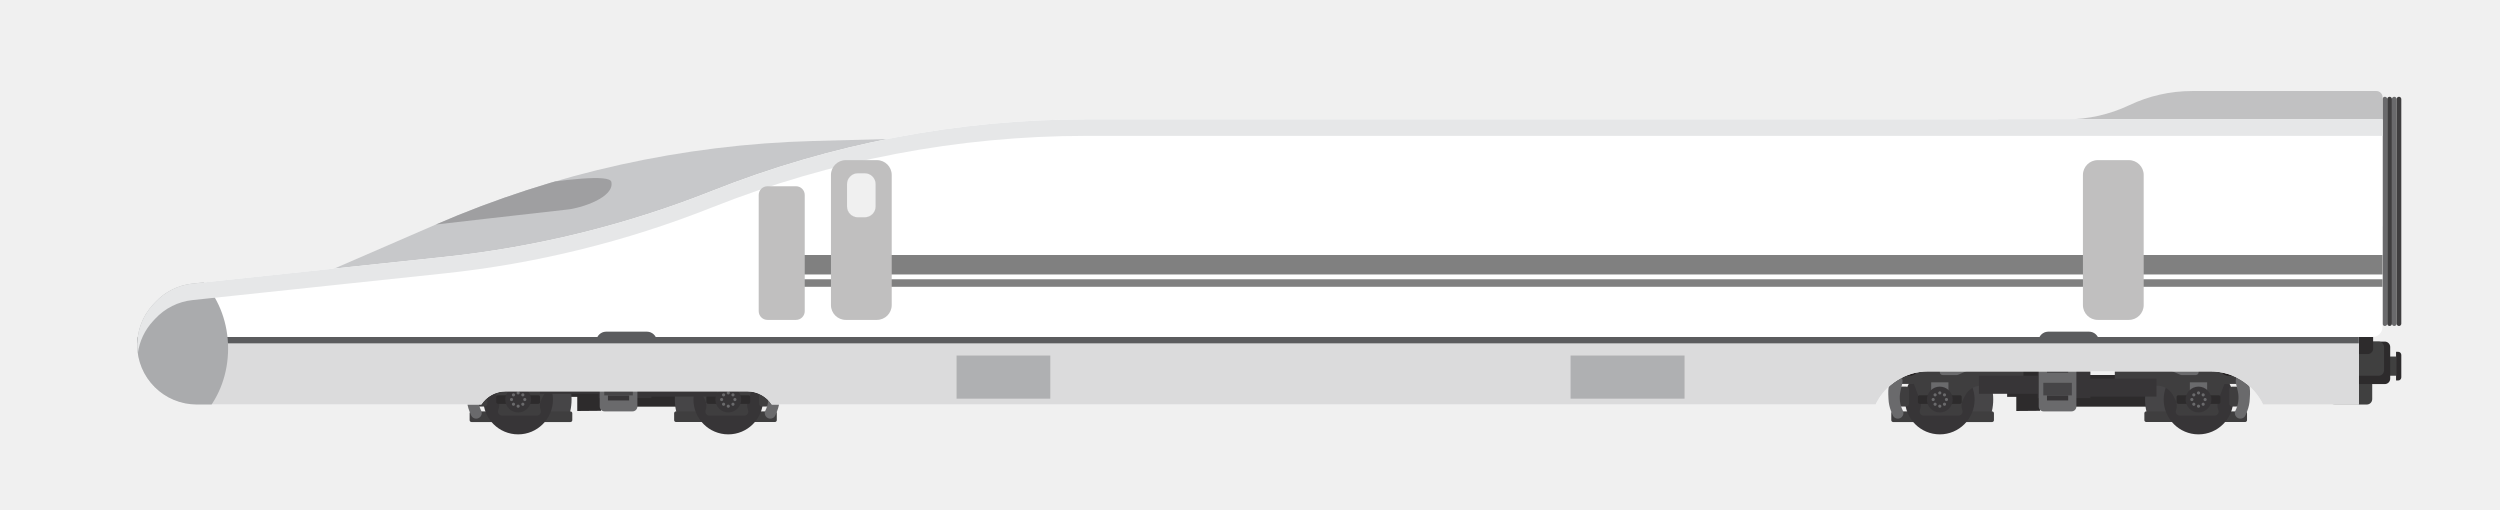
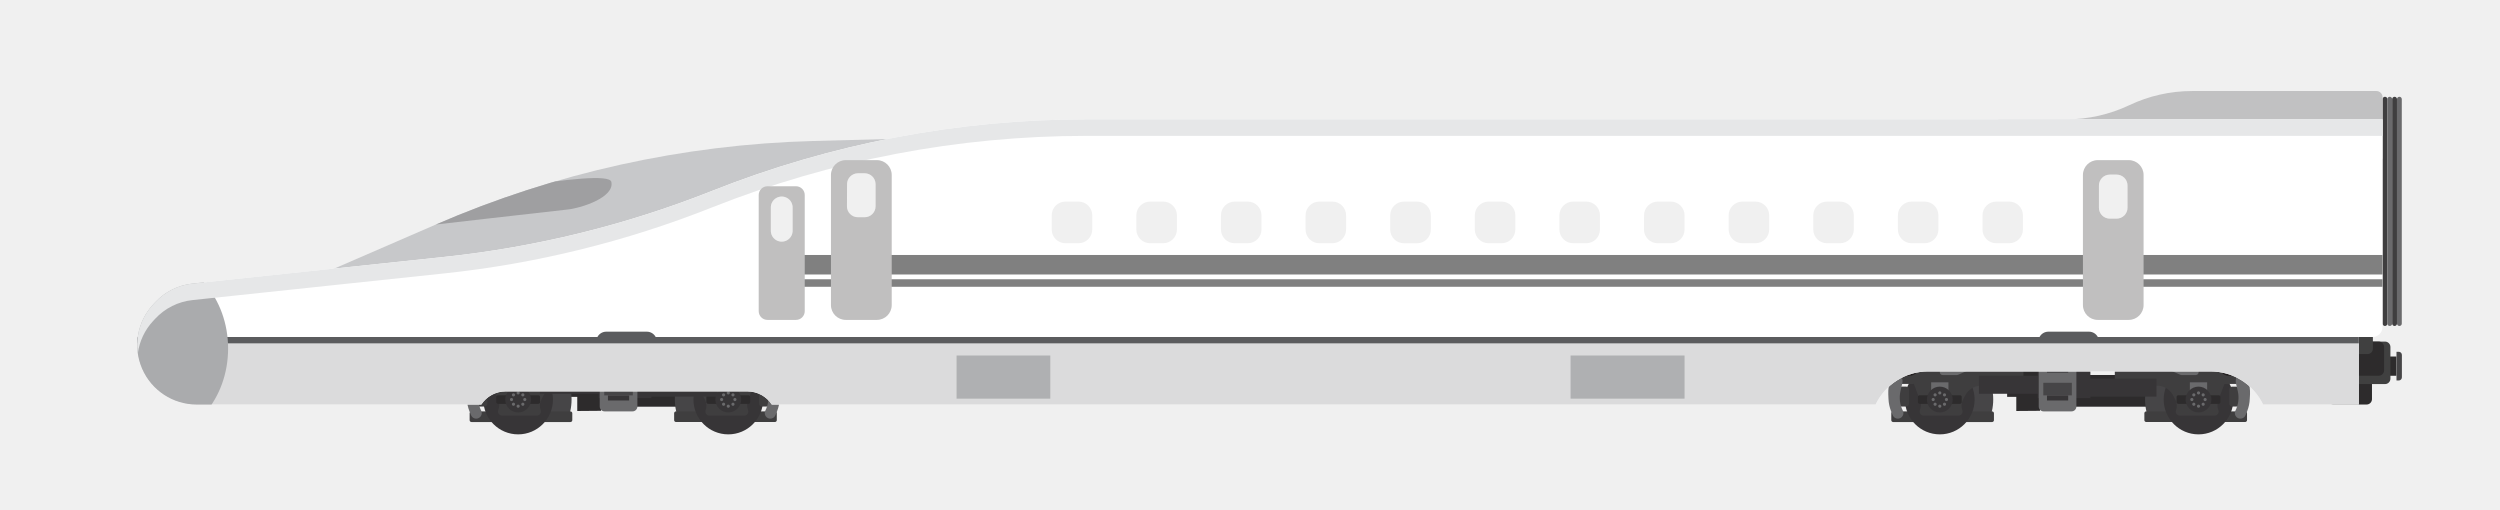
<svg xmlns="http://www.w3.org/2000/svg" viewBox="0 0 936.76 190.99">
  <defs>
-     <style>.cls-1{fill:none;}.cls-2{fill:#c7c8ca;}.cls-3{fill:#fff;}.cls-4{clip-path:url(#clip-path);}.cls-5{fill:#404040;}.cls-6{fill:#6a6a6c;}.cls-7{fill:#3f3e3f;}.cls-8{fill:#2d2b2c;}.cls-9{fill:#373537;}.cls-10{fill:#464547;}.cls-11{fill:#231f20;}.cls-12{fill:#c1c1c2;}.cls-13{clip-path:url(#clip-path-2);}.cls-14{fill:#9f9fa1;}.cls-15{clip-path:url(#clip-path-3);}.cls-16{fill:#dbdbdc;}.cls-17{fill:#5b5c5e;}.cls-18{fill:#aaabad;}.cls-19{fill:#afb0b2;}.cls-20{fill:gray;}.cls-21{fill:#c0bfbf;}.cls-22{fill:#e6e7e8;}.cls-23{opacity:0.36;}</style>
+     <style>.cls-1{fill:#c7c8ca;}.cls-2{fill:#fff;}.cls-3{fill:#2d2b2c;}.cls-4{fill:#3f3e3f;}.cls-5{fill:#6a6a6c;}.cls-6{fill:#404040;}.cls-7{fill:#464547;}.cls-8{fill:#373537;}.cls-9{fill:#231f20;}.cls-10{fill:#c1c1c2;}.cls-11{clip-path:url(#clip-path);}.cls-12{fill:#9f9fa1;}.cls-13{fill:#dbdbdc;}.cls-14{clip-path:url(#clip-path-2);}.cls-15{fill:#5b5c5e;}.cls-16{fill:#aaabad;}.cls-17{fill:#afb0b2;}.cls-18{fill:gray;}.cls-19{fill:#c0bfbf;}.cls-20{fill:#e6e7e8;}</style>
    <clipPath id="clip-path">
-       <path class="cls-1" d="M324,81.42h-2.55a4.08,4.08,0,0,1-4.07-4.08V69a4.08,4.08,0,0,1,4.07-4.08H324A4.08,4.08,0,0,1,328.1,69v8.33A4.08,4.08,0,0,1,324,81.42Zm473.2-3.58V69.51a4.08,4.08,0,0,0-4.08-4.08h-2.55a4.08,4.08,0,0,0-4.08,4.08v8.33a4.08,4.08,0,0,0,4.08,4.08h2.55A4.08,4.08,0,0,0,797.22,77.84ZM297,86.26V77.93a4.08,4.08,0,0,0-4.07-4.08h0a4.08,4.08,0,0,0-4.08,4.08v8.33a4.07,4.07,0,0,0,4.08,4.08h0A4.07,4.07,0,0,0,297,86.26ZM409.27,86V80.68a5.14,5.14,0,0,0-5.14-5.14h-4.91a5.14,5.14,0,0,0-5.14,5.14V86a5.14,5.14,0,0,0,5.14,5.14h4.91A5.14,5.14,0,0,0,409.27,86ZM441,86V80.68a5.15,5.15,0,0,0-5.15-5.14h-4.9a5.14,5.14,0,0,0-5.14,5.14V86a5.14,5.14,0,0,0,5.14,5.14h4.9A5.15,5.15,0,0,0,441,86Zm31.7,0V80.68a5.14,5.14,0,0,0-5.14-5.14h-4.9a5.14,5.14,0,0,0-5.14,5.14V86a5.14,5.14,0,0,0,5.14,5.14h4.9A5.14,5.14,0,0,0,472.68,86Zm31.71,0V80.68a5.14,5.14,0,0,0-5.14-5.14h-4.91a5.14,5.14,0,0,0-5.14,5.14V86a5.14,5.14,0,0,0,5.14,5.14h4.91A5.14,5.14,0,0,0,504.39,86Zm31.7,0V80.68A5.14,5.14,0,0,0,531,75.54h-4.9a5.14,5.14,0,0,0-5.14,5.14V86a5.14,5.14,0,0,0,5.14,5.14H531A5.14,5.14,0,0,0,536.09,86Zm31.71,0V80.68a5.14,5.14,0,0,0-5.14-5.14h-4.9a5.15,5.15,0,0,0-5.15,5.14V86a5.15,5.15,0,0,0,5.15,5.14h4.9A5.14,5.14,0,0,0,567.8,86Zm31.71,0V80.68a5.15,5.15,0,0,0-5.15-5.14h-4.9a5.14,5.14,0,0,0-5.14,5.14V86a5.14,5.14,0,0,0,5.14,5.14h4.9A5.15,5.15,0,0,0,599.51,86Zm31.7,0V80.68a5.14,5.14,0,0,0-5.14-5.14h-4.9A5.14,5.14,0,0,0,616,80.68V86a5.14,5.14,0,0,0,5.14,5.14h4.9A5.14,5.14,0,0,0,631.21,86Zm31.71,0V80.68a5.14,5.14,0,0,0-5.14-5.14h-4.9a5.15,5.15,0,0,0-5.15,5.14V86a5.15,5.15,0,0,0,5.15,5.14h4.9A5.14,5.14,0,0,0,662.92,86Zm31.71,0V80.68a5.15,5.15,0,0,0-5.15-5.14h-4.9a5.14,5.14,0,0,0-5.14,5.14V86a5.14,5.14,0,0,0,5.14,5.14h4.9A5.15,5.15,0,0,0,694.63,86Zm31.7,0V80.68a5.14,5.14,0,0,0-5.14-5.14h-4.9a5.14,5.14,0,0,0-5.14,5.14V86a5.14,5.14,0,0,0,5.14,5.14h4.9A5.14,5.14,0,0,0,726.33,86ZM758,86V80.68a5.14,5.14,0,0,0-5.14-5.14H748a5.15,5.15,0,0,0-5.15,5.14V86A5.15,5.15,0,0,0,748,91.15h4.9A5.14,5.14,0,0,0,758,86ZM921.6,9.85H15.92V184.17H921.6Z" />
+       <path class="cls-1" d="M97.25,112.78l66.06-28.65a381,381,0,0,1,141.4-31.3l94.79-2.52L317.4,61.63,199,101.66Z" />
    </clipPath>
    <clipPath id="clip-path-2">
-       <path id="SVGID" class="cls-2" d="M97.25,112.78l66.06-28.65a381,381,0,0,1,141.4-31.3l94.79-2.52-124,63.57Z" />
-     </clipPath>
-     <clipPath id="clip-path-3">
-       <path id="SVGID-2" data-name="SVGID" class="cls-3" d="M407,44.72A379.8,379.8,0,0,0,266.77,71.55h0A380.07,380.07,0,0,1,166.56,96.26l-94.41,10a22.29,22.29,0,0,0-14,7l-.79.85a22.29,22.29,0,0,0,.59,30.92h0a22.29,22.29,0,0,0,15.76,6.53H180.34a10.86,10.86,0,0,1,9.1-4.92h90.65a10.9,10.9,0,0,1,9.11,4.92H702.79a21.77,21.77,0,0,1,19.65-12.4H828.37A21.77,21.77,0,0,1,848,151.58h35.86v-25.3H889a3.71,3.71,0,0,0,3.72-3.72V44.72Z" />
+       <path class="cls-2" d="M57.35,114.13A22.3,22.3,0,0,0,73.7,151.58H180.34a10.86,10.86,0,0,1,9.1-4.92h90.65a10.9,10.9,0,0,1,9.11,4.92H702.79a21.77,21.77,0,0,1,19.65-12.4H828.37A21.77,21.77,0,0,1,848,151.58h35.86v-25.3H889a3.72,3.72,0,0,0,3.72-3.72V44.72H407A379.8,379.8,0,0,0,266.77,71.55h0A380.07,380.07,0,0,1,166.56,96.26l-94.41,10a22.29,22.29,0,0,0-14,7ZM786.51,69.51a4.08,4.08,0,0,1,4.08-4.08h2.55a4.08,4.08,0,0,1,4.08,4.08v8.33a4.08,4.08,0,0,1-4.08,4.08h-2.55a4.08,4.08,0,0,1-4.08-4.08ZM742.85,80.68A5.15,5.15,0,0,1,748,75.54h4.9A5.14,5.14,0,0,1,758,80.68V86a5.14,5.14,0,0,1-5.14,5.14H748A5.15,5.15,0,0,1,742.85,86Zm-31.7,0a5.14,5.14,0,0,1,5.14-5.14h4.9a5.14,5.14,0,0,1,5.14,5.14V86a5.14,5.14,0,0,1-5.14,5.14h-4.9A5.14,5.14,0,0,1,711.15,86Zm-31.71,0a5.14,5.14,0,0,1,5.14-5.14h4.9a5.15,5.15,0,0,1,5.15,5.14V86a5.15,5.15,0,0,1-5.15,5.14h-4.9A5.14,5.14,0,0,1,679.44,86Zm-31.71,0a5.15,5.15,0,0,1,5.15-5.14h4.9a5.14,5.14,0,0,1,5.14,5.14V86a5.14,5.14,0,0,1-5.14,5.14h-4.9A5.15,5.15,0,0,1,647.73,86Zm-31.7,0a5.14,5.14,0,0,1,5.14-5.14h4.9a5.14,5.14,0,0,1,5.14,5.14V86a5.14,5.14,0,0,1-5.14,5.14h-4.9A5.14,5.14,0,0,1,616,86Zm-31.71,0a5.14,5.14,0,0,1,5.14-5.14h4.9a5.14,5.14,0,0,1,5.15,5.14V86a5.14,5.14,0,0,1-5.15,5.14h-4.9A5.14,5.14,0,0,1,584.32,86Zm-31.71,0a5.15,5.15,0,0,1,5.15-5.14h4.9a5.14,5.14,0,0,1,5.14,5.14V86a5.14,5.14,0,0,1-5.14,5.14h-4.9A5.15,5.15,0,0,1,552.61,86Zm-31.7,0a5.14,5.14,0,0,1,5.14-5.14H531a5.14,5.14,0,0,1,5.14,5.14V86A5.14,5.14,0,0,1,531,91.15h-4.9A5.14,5.14,0,0,1,520.91,86Zm-31.71,0a5.14,5.14,0,0,1,5.14-5.14h4.91a5.14,5.14,0,0,1,5.14,5.14V86a5.14,5.14,0,0,1-5.14,5.14h-4.91A5.14,5.14,0,0,1,489.2,86Zm-31.7,0a5.14,5.14,0,0,1,5.14-5.14h4.9a5.14,5.14,0,0,1,5.14,5.14V86a5.14,5.14,0,0,1-5.14,5.14h-4.9A5.14,5.14,0,0,1,457.5,86Zm-31.71,0a5.14,5.14,0,0,1,5.14-5.14h4.9A5.15,5.15,0,0,1,441,80.68V86a5.15,5.15,0,0,1-5.15,5.14h-4.9A5.14,5.14,0,0,1,425.79,86Zm-31.71,0a5.14,5.14,0,0,1,5.14-5.14h4.91a5.14,5.14,0,0,1,5.14,5.14V86a5.14,5.14,0,0,1-5.14,5.14h-4.91A5.14,5.14,0,0,1,394.08,86ZM317.4,69a4.08,4.08,0,0,1,4.07-4.08H324A4.08,4.08,0,0,1,328.1,69v8.33A4.08,4.08,0,0,1,324,81.42h-2.55a4.08,4.08,0,0,1-4.07-4.08Zm-28.56,8.92a4.08,4.08,0,1,1,8.15,0v8.33a4.08,4.08,0,1,1-8.15,0Z" />
    </clipPath>
  </defs>
  <g id="Layer_4" data-name="Layer 4">
-     <g class="cls-4">
-       <rect class="cls-5" x="872.85" y="135.65" width="16.03" height="15.93" rx="2.03" />
-       <rect class="cls-6" x="892.75" y="36.26" width="1.76" height="85.89" rx="0.88" transform="translate(1787.26 158.41) rotate(180)" />
-       <rect class="cls-7" x="894.51" y="36.26" width="1.76" height="85.89" rx="0.88" transform="translate(1790.78 158.41) rotate(180)" />
-       <rect class="cls-6" x="896.27" y="36.26" width="1.76" height="85.89" rx="0.88" transform="translate(1794.29 158.41) rotate(-180)" />
-       <rect class="cls-7" x="898.02" y="36.26" width="1.76" height="85.89" rx="0.88" transform="translate(1797.8 158.41) rotate(180)" />
-       <rect class="cls-5" x="892.75" y="133.59" width="5.06" height="7.21" />
-       <rect class="cls-8" x="879.59" y="127.99" width="16.03" height="15.93" rx="2.03" />
-       <path class="cls-8" d="M897.81,131.82h.79a1.18,1.18,0,0,1,1.18,1.18v8.39a1.18,1.18,0,0,1-1.18,1.18h-.79a0,0,0,0,1,0,0V131.82A0,0,0,0,1,897.81,131.82Z" />
-       <rect class="cls-5" x="877.28" y="127.99" width="16.03" height="12.8" rx="2.03" />
-       <rect class="cls-8" x="873.19" y="116.75" width="16.03" height="15.93" rx="2.03" />
-       <rect class="cls-8" x="772.49" y="140.52" width="32.7" height="11.88" transform="translate(1577.69 292.91) rotate(180)" />
-       <path class="cls-8" d="M755.51,154V148.7h-3.43v-2.24h-17.4a2.86,2.86,0,0,1-3-2.69v-4.84h32.72v15Z" />
-       <rect class="cls-9" x="777.67" y="134.21" width="5.6" height="14.97" transform="translate(1560.95 283.39) rotate(180)" />
-       <rect class="cls-9" x="763.57" y="134.21" width="5.6" height="14.97" transform="translate(1532.73 283.39) rotate(180)" />
-       <path class="cls-10" d="M823.79,149.71,806.26,140a20.07,20.07,0,0,0-1,17.29Z" />
-       <rect class="cls-7" x="803.5" y="154.16" width="38.47" height="3.98" rx="0.7" transform="translate(1645.47 312.29) rotate(-180)" />
-       <path class="cls-11" d="M823.79,149.71,839.36,141a17.85,17.85,0,0,0-30.23-1.46Z" />
-       <circle class="cls-9" cx="823.79" cy="149.71" r="13.05" />
-       <path class="cls-7" d="M838.71,143.87h-5.22l-2.32,6.2a4.81,4.81,0,0,0,.05,3.5l0,.06a1.53,1.53,0,0,1-1.42,2.11h-13a1.53,1.53,0,0,1-1.44-2.06h0a4.83,4.83,0,0,0-.23-3.87l-.82-1.58a6.79,6.79,0,0,0-6.06-3.71H792.43v-8.1h8.51a11.23,11.23,0,0,1,4.8,1.09h0a4.08,4.08,0,0,0,2,.4l17.88-.89a9.11,9.11,0,0,1,6.31,2.12l1.08.92a3.16,3.16,0,0,0,2,.74h3.69Z" />
-       <rect class="cls-8" x="815.57" y="148.11" width="16.43" height="3.21" rx="0.64" transform="translate(1647.57 299.43) rotate(-180)" />
-       <rect class="cls-6" x="820.55" y="143.26" width="6.47" height="5.25" transform="translate(1647.57 291.77) rotate(-180)" />
-       <path class="cls-6" d="M814,136.56l2.91-2.14a1.14,1.14,0,0,1,.64-.21h5.21a1.07,1.07,0,0,1,1.08,1.07v4.18a1.07,1.07,0,0,1-1.08,1.07h-5.34a1.07,1.07,0,0,1-.43-.09L813.72,139a1.12,1.12,0,0,0-.44-.09h-1a1.07,1.07,0,0,1-1.07-1.07v0a1.07,1.07,0,0,1,1.07-1.07h1A1,1,0,0,0,814,136.56Z" />
-       <rect class="cls-7" x="835.31" y="144.87" width="4.25" height="7.45" rx="1.06" transform="translate(1674.88 297.2) rotate(-180)" />
-       <path class="cls-6" d="M839.87,138.15h0a14.06,14.06,0,0,1,3.22,9.57L843,149.4a14,14,0,0,1-1,4.74l-.59,1.44a2.08,2.08,0,0,1-3.19.86h0a2.07,2.07,0,0,1-.59-2.58h0a10.9,10.9,0,0,0,.9-7.19l-.26-1.17-.45-1.89a3.38,3.38,0,0,1,.35-2.45Z" />
-       <circle class="cls-9" cx="823.79" cy="149.71" r="4.84" />
-       <circle class="cls-6" cx="823.79" cy="147.23" r="0.59" />
-       <circle class="cls-6" cx="823.79" cy="152.2" r="0.59" />
-       <circle class="cls-6" cx="825.54" cy="147.96" r="0.59" />
-       <circle class="cls-6" cx="822.03" cy="151.47" r="0.59" />
-       <circle class="cls-6" cx="826.27" cy="149.71" r="0.59" />
-       <circle class="cls-6" cx="821.3" cy="149.71" r="0.59" />
-       <circle class="cls-6" cx="825.54" cy="151.47" r="0.59" />
-       <circle class="cls-6" cx="822.03" cy="147.96" r="0.59" />
-       <path class="cls-10" d="M726.85,149.71l17.52-9.7a20,20,0,0,1,1,17.29Z" />
-       <rect class="cls-7" x="708.67" y="154.16" width="38.47" height="3.98" rx="0.7" />
-       <path class="cls-11" d="M726.85,149.71,711.28,141a17.85,17.85,0,0,1,30.23-1.46Z" />
-       <circle class="cls-9" cx="726.85" cy="149.71" r="13.05" />
-       <path class="cls-7" d="M711.93,143.87h5.22l2.32,6.2a4.86,4.86,0,0,1-.05,3.5l0,.06a1.53,1.53,0,0,0,1.42,2.11h13a1.53,1.53,0,0,0,1.44-2.06h0a4.83,4.83,0,0,1,.23-3.87l.82-1.58a6.79,6.79,0,0,1,6.06-3.71h15.81v-8.1H749.7a11.23,11.23,0,0,0-4.8,1.09h0a4.08,4.08,0,0,1-2,.4L725.05,137a9.11,9.11,0,0,0-6.31,2.12l-1.08.92a3.18,3.18,0,0,1-2,.74h-3.69Z" />
-       <rect class="cls-8" x="718.64" y="148.11" width="16.43" height="3.21" rx="0.64" />
-       <rect class="cls-6" x="723.62" y="143.26" width="6.47" height="5.25" />
-       <path class="cls-6" d="M736.69,136.56l-2.92-2.14a1.08,1.08,0,0,0-.63-.21h-5.22a1.07,1.07,0,0,0-1.07,1.07v4.18a1.07,1.07,0,0,0,1.07,1.07h5.35a1.11,1.11,0,0,0,.43-.09l3.22-1.42a1.07,1.07,0,0,1,.43-.09h1a1.07,1.07,0,0,0,1.07-1.07v0a1.07,1.07,0,0,0-1.07-1.07h-1A1,1,0,0,1,736.69,136.56Z" />
-       <rect class="cls-7" x="711.07" y="144.87" width="4.25" height="7.45" rx="1.06" />
-       <path class="cls-6" d="M710.77,138.15h0a14.06,14.06,0,0,0-3.22,9.57l.07,1.68a14,14,0,0,0,1,4.74l.59,1.44a2.07,2.07,0,0,0,3.18.86h0a2.06,2.06,0,0,0,.6-2.58h0a10.9,10.9,0,0,1-.9-7.19l.26-1.17.45-1.89a3.38,3.38,0,0,0-.35-2.45Z" />
-       <circle class="cls-9" cx="726.85" cy="149.71" r="4.84" />
-       <circle class="cls-6" cx="726.85" cy="147.23" r="0.59" />
-       <circle class="cls-6" cx="726.85" cy="152.2" r="0.59" />
-       <circle class="cls-6" cx="725.09" cy="147.96" r="0.59" />
-       <circle class="cls-6" cx="728.61" cy="151.47" r="0.59" />
-       <circle class="cls-6" cx="724.37" cy="149.71" r="0.59" />
-       <circle class="cls-6" cx="729.34" cy="149.71" r="0.59" />
-       <circle class="cls-6" cx="725.09" cy="151.47" r="0.59" />
-       <circle class="cls-6" cx="728.61" cy="147.96" r="0.59" />
-       <rect class="cls-9" x="741.51" y="140.79" width="30.4" height="6.76" transform="translate(1513.42 288.34) rotate(-180)" />
-       <rect class="cls-9" x="777.63" y="141.86" width="30.4" height="6.76" transform="translate(1585.67 290.48) rotate(-180)" />
-       <rect class="cls-6" x="763.93" y="131.41" width="14.11" height="22.75" rx="1.82" transform="translate(1541.96 285.56) rotate(-180)" />
-       <rect class="cls-10" x="767" y="137.8" width="7.95" height="1.91" transform="translate(1541.96 277.51) rotate(-180)" />
-       <rect class="cls-9" x="767" y="148.15" width="7.95" height="1.91" transform="translate(1541.96 298.21) rotate(-180)" />
-       <rect class="cls-10" x="765.63" y="143.43" width="10.7" height="4.72" transform="translate(1541.96 291.58) rotate(-180)" />
-       <rect class="cls-8" x="233.29" y="140.52" width="32.7" height="11.88" transform="translate(499.28 292.91) rotate(180)" />
-       <path class="cls-8" d="M216.3,154V148.7h-3.42v-2.24h-17.4a2.86,2.86,0,0,1-3-2.69v-4.84H225.2v15Z" />
-       <rect class="cls-9" x="238.47" y="134.21" width="5.6" height="14.97" transform="translate(482.54 283.39) rotate(180)" />
-       <rect class="cls-9" x="224.36" y="134.21" width="5.6" height="14.97" transform="translate(454.32 283.39) rotate(180)" />
-       <path class="cls-10" d="M272.89,149.71,255.37,140a20,20,0,0,0-1,17.29Z" />
-       <rect class="cls-7" x="252.61" y="154.16" width="38.47" height="3.98" rx="0.7" transform="translate(543.68 312.29) rotate(-180)" />
-       <path class="cls-11" d="M272.89,149.71,288.46,141a17.85,17.85,0,0,0-30.23-1.46Z" />
-       <circle class="cls-9" cx="272.89" cy="149.71" r="13.05" />
-       <path class="cls-7" d="M287.81,143.87H282.6l-2.32,6.2a4.8,4.8,0,0,0,0,3.5l0,.06a1.54,1.54,0,0,1-1.43,2.11h-13a1.53,1.53,0,0,1-1.44-2.06h0a4.83,4.83,0,0,0-.24-3.87l-.81-1.58a6.81,6.81,0,0,0-6.06-3.71H241.54v-8.1H250a11.24,11.24,0,0,1,4.81,1.09h0a4,4,0,0,0,2,.4L274.7,137a9.09,9.09,0,0,1,6.3,2.12l1.09.92a3.16,3.16,0,0,0,2,.74h3.68Z" />
-       <rect class="cls-8" x="264.67" y="148.11" width="16.43" height="3.21" rx="0.64" transform="translate(545.78 299.43) rotate(-180)" />
-       <rect class="cls-6" x="269.66" y="143.26" width="6.47" height="5.25" transform="translate(545.78 291.77) rotate(-180)" />
-       <path class="cls-6" d="M263.06,136.56l2.91-2.14a1.11,1.11,0,0,1,.63-.21h5.22a1.07,1.07,0,0,1,1.07,1.07v4.18a1.07,1.07,0,0,1-1.07,1.07h-5.34a1,1,0,0,1-.43-.09L262.82,139a1,1,0,0,0-.43-.09h-1a1.07,1.07,0,0,1-1.07-1.07v0a1.07,1.07,0,0,1,1.07-1.07h1A1.07,1.07,0,0,0,263.06,136.56Z" />
-       <rect class="cls-7" x="284.42" y="144.87" width="4.25" height="7.45" rx="1.06" transform="translate(573.09 297.2) rotate(-180)" />
-       <path class="cls-6" d="M289,138.15h0a14.06,14.06,0,0,1,3.22,9.57l-.07,1.68a14,14,0,0,1-1,4.74l-.59,1.44a2.07,2.07,0,0,1-3.18.86h0a2.08,2.08,0,0,1-.6-2.58h0a10.84,10.84,0,0,0,.91-7.19l-.26-1.17-.45-1.89a3.33,3.33,0,0,1,.35-2.45Z" />
-       <circle class="cls-9" cx="272.89" cy="149.71" r="4.84" />
-       <circle class="cls-6" cx="272.89" cy="147.23" r="0.59" />
-       <circle class="cls-6" cx="272.89" cy="152.2" r="0.59" />
-       <circle class="cls-6" cx="274.65" cy="147.96" r="0.59" />
-       <circle class="cls-6" cx="271.13" cy="151.47" r="0.59" />
-       <circle class="cls-6" cx="275.38" cy="149.71" r="0.59" />
-       <circle class="cls-6" cx="270.4" cy="149.71" r="0.59" />
-       <circle class="cls-6" cx="274.65" cy="151.47" r="0.59" />
-       <circle class="cls-6" cx="271.13" cy="147.96" r="0.59" />
-       <path class="cls-10" d="M194.15,149.71l17.52-9.7a20,20,0,0,1,1,17.29Z" />
-       <rect class="cls-7" x="175.97" y="154.16" width="38.47" height="3.98" rx="0.7" />
-       <path class="cls-11" d="M194.15,149.71,178.58,141a17.85,17.85,0,0,1,30.23-1.46Z" />
-       <circle class="cls-9" cx="194.15" cy="149.71" r="13.05" />
-       <path class="cls-7" d="M179.23,143.87h5.22l2.32,6.2a4.81,4.81,0,0,1-.05,3.5l0,.06a1.53,1.53,0,0,0,1.42,2.11h13a1.53,1.53,0,0,0,1.44-2.06h0a4.83,4.83,0,0,1,.23-3.87l.82-1.58a6.79,6.79,0,0,1,6.06-3.71h15.81v-8.1H217a11.23,11.23,0,0,0-4.8,1.09h0a4.08,4.08,0,0,1-2,.4L192.35,137a9.11,9.11,0,0,0-6.31,2.12l-1.08.92a3.16,3.16,0,0,1-2,.74h-3.69Z" />
-       <rect class="cls-8" x="185.94" y="148.11" width="16.43" height="3.21" rx="0.64" />
-       <rect class="cls-6" x="190.92" y="143.26" width="6.47" height="5.25" />
-       <path class="cls-6" d="M204,136.56l-2.92-2.14a1.08,1.08,0,0,0-.63-.21h-5.22a1.07,1.07,0,0,0-1.07,1.07v4.18a1.07,1.07,0,0,0,1.07,1.07h5.35a1.07,1.07,0,0,0,.43-.09l3.22-1.42a1.11,1.11,0,0,1,.43-.09h1a1.07,1.07,0,0,0,1.07-1.07v0a1.07,1.07,0,0,0-1.07-1.07h-1A1,1,0,0,1,204,136.56Z" />
-       <rect class="cls-7" x="178.37" y="144.87" width="4.25" height="7.45" rx="1.06" />
-       <path class="cls-6" d="M178.07,138.15h0a14.06,14.06,0,0,0-3.22,9.57l.07,1.68a14,14,0,0,0,1,4.74l.59,1.44a2.07,2.07,0,0,0,3.18.86h0a2.06,2.06,0,0,0,.6-2.58h0a10.9,10.9,0,0,1-.9-7.19l.26-1.17.45-1.89a3.38,3.38,0,0,0-.35-2.45Z" />
-       <circle class="cls-9" cx="194.15" cy="149.71" r="4.84" />
-       <circle class="cls-6" cx="194.15" cy="147.23" r="0.59" />
-       <circle class="cls-6" cx="194.15" cy="152.2" r="0.59" />
-       <circle class="cls-6" cx="192.4" cy="147.96" r="0.59" />
-       <circle class="cls-6" cx="195.91" cy="151.47" r="0.59" />
-       <circle class="cls-6" cx="191.67" cy="149.71" r="0.59" />
-       <circle class="cls-6" cx="196.64" cy="149.71" r="0.59" />
-       <circle class="cls-6" cx="192.4" cy="151.47" r="0.59" />
-       <circle class="cls-6" cx="195.91" cy="147.96" r="0.59" />
-       <rect class="cls-9" x="202.31" y="140.79" width="30.4" height="6.76" transform="translate(435.01 288.34) rotate(-180)" />
-       <rect class="cls-9" x="238.43" y="141.86" width="30.4" height="6.76" transform="translate(507.26 290.48) rotate(-180)" />
-       <rect class="cls-6" x="224.72" y="131.41" width="14.11" height="22.75" rx="1.82" transform="translate(463.55 285.56) rotate(-180)" />
-       <rect class="cls-10" x="227.8" y="137.8" width="7.95" height="1.91" transform="translate(463.55 277.51) rotate(-180)" />
-       <rect class="cls-9" x="227.8" y="148.15" width="7.95" height="1.91" transform="translate(463.55 298.21) rotate(-180)" />
-       <rect class="cls-10" x="226.43" y="143.43" width="10.7" height="4.72" transform="translate(463.55 291.58) rotate(-180)" />
-       <path class="cls-12" d="M821.42,34.11h69a2.35,2.35,0,0,1,2.35,2.35V84.89h-144V44.72h25.52a55,55,0,0,0,23.55-5.3h0A54.86,54.86,0,0,1,821.42,34.11Z" />
-       <path id="SVGID-3" data-name="SVGID" class="cls-2" d="M97.25,112.78l66.06-28.65a381,381,0,0,1,141.4-31.3l94.79-2.52-124,63.57Z" />
-       <g class="cls-13">
-         <path class="cls-14" d="M161.63,76s66.18-13.65,67.45-7.84S217.71,78,212.66,78.51s-57.6,6.57-57.6,6.57Z" />
-       </g>
-       <path id="SVGID-4" data-name="SVGID" class="cls-3" d="M407,44.72A379.8,379.8,0,0,0,266.77,71.55h0A380.07,380.07,0,0,1,166.56,96.26l-94.41,10a22.29,22.29,0,0,0-14,7l-.79.85a22.29,22.29,0,0,0,.59,30.92h0a22.29,22.29,0,0,0,15.76,6.53H180.34a10.86,10.86,0,0,1,9.1-4.92h90.65a10.9,10.9,0,0,1,9.11,4.92H702.79a21.77,21.77,0,0,1,19.65-12.4H828.37A21.77,21.77,0,0,1,848,151.58h35.86v-25.3H889a3.71,3.71,0,0,0,3.72-3.72V44.72Z" />
-       <g class="cls-15">
-         <rect class="cls-16" x="30.51" y="126.39" width="900.38" height="60.63" />
-         <rect class="cls-16" x="223.41" y="124.36" width="22.73" height="7.52" rx="3.76" />
-         <rect class="cls-16" x="763.78" y="124.36" width="22.73" height="7.52" rx="3.76" />
-         <path class="cls-17" d="M223.85,126.28a3.74,3.74,0,0,1,3.31-2h15.21a3.74,3.74,0,0,1,3.32,2H764.22a3.74,3.74,0,0,1,3.32-2h15.2a3.74,3.74,0,0,1,3.32,2H930.89v2.38H30.51v-2.38Z" />
-         <ellipse class="cls-18" cx="56.16" cy="130.58" rx="29.31" ry="34.18" />
-       </g>
-       <rect class="cls-19" x="358.43" y="133.21" width="35.12" height="16.17" />
-       <rect class="cls-19" x="588.5" y="133.21" width="42.71" height="16.17" />
-       <rect class="cls-20" x="300.92" y="95.54" width="591.83" height="7.31" />
-       <rect class="cls-20" x="300.92" y="104.64" width="591.83" height="2.82" />
-       <rect class="cls-21" x="780.48" y="60" width="22.77" height="59.87" rx="5.56" />
-       <path class="cls-22" d="M266.77,77.73h0a380.07,380.07,0,0,1-100.21,24.71l-94.41,10a22.25,22.25,0,0,0-14,7l-.79.85a22.17,22.17,0,0,0-5.71,12.06,22.25,22.25,0,0,1,5.71-18.25l.79-.85a22.29,22.29,0,0,1,14-7l94.41-10A380.07,380.07,0,0,0,266.77,71.55h0A379.8,379.8,0,0,1,407,44.72H892.75v6.19H407A380,380,0,0,0,266.77,77.73Z" />
-       <rect class="cls-21" x="284.29" y="69.79" width="17.25" height="50.08" rx="3.28" />
-       <rect class="cls-21" x="311.36" y="60" width="22.77" height="59.87" rx="5.56" />
+     <rect class="cls-3" x="872.34" y="135.65" width="16.45" height="15.93" rx="2.03" />
+     <rect class="cls-4" x="892.75" y="36.26" width="1.8" height="85.89" rx="0.9" transform="translate(1787.31 158.41) rotate(-180)" />
+     <rect class="cls-5" x="894.56" y="36.26" width="1.8" height="85.89" rx="0.9" transform="translate(1790.91 158.41) rotate(-180)" />
+     <rect class="cls-4" x="896.36" y="36.26" width="1.8" height="85.89" rx="0.9" transform="translate(1794.52 158.41) rotate(-180)" />
+     <rect class="cls-5" x="898.16" y="36.26" width="1.8" height="85.89" rx="0.9" transform="translate(1798.12 158.41) rotate(-180)" />
+     <rect class="cls-3" x="892.75" y="133.59" width="5.19" height="7.21" />
+     <rect class="cls-6" x="879.25" y="127.99" width="16.45" height="15.93" rx="2.03" />
+     <path class="cls-7" d="M897.94,131.81h.84A1.18,1.18,0,0,1,900,133v8.39a1.18,1.18,0,0,1-1.18,1.18h-.84a0,0,0,0,1,0,0V131.81a0,0,0,0,1,0,0Z" />
+     <rect class="cls-3" x="876.88" y="127.99" width="16.45" height="12.8" rx="2.03" />
+     <rect class="cls-6" x="872.68" y="116.75" width="16.45" height="15.93" rx="2.03" />
+     <rect class="cls-3" x="772.49" y="140.52" width="32.7" height="11.88" transform="translate(1577.69 292.91) rotate(180)" />
+     <path class="cls-3" d="M755.51,154V148.7h-3.43v-2.24h-17.4a2.86,2.86,0,0,1-3-2.69v-4.84h32.72v15Z" />
+     <rect class="cls-8" x="777.67" y="134.21" width="5.6" height="14.97" transform="translate(1560.95 283.39) rotate(180)" />
+     <rect class="cls-8" x="763.57" y="134.21" width="5.6" height="14.97" transform="translate(1532.73 283.39) rotate(180)" />
+     <path class="cls-7" d="M823.79,149.71,806.26,140a20.07,20.07,0,0,0-1,17.29Z" />
+     <rect class="cls-4" x="803.5" y="154.16" width="38.47" height="3.98" rx="0.7" transform="translate(1645.47 312.29) rotate(-180)" />
+     <path class="cls-9" d="M823.79,149.71,839.36,141a17.85,17.85,0,0,0-30.23-1.46Z" />
+     <circle class="cls-8" cx="823.79" cy="149.71" r="13.05" />
+     <path class="cls-4" d="M838.71,143.87h-5.22l-2.32,6.2a4.81,4.81,0,0,0,.05,3.5l0,.06a1.53,1.53,0,0,1-1.42,2.11h-13a1.53,1.53,0,0,1-1.44-2.06h0a4.83,4.83,0,0,0-.23-3.87l-.82-1.58a6.79,6.79,0,0,0-6.06-3.71H792.43v-8.1h8.51a11.23,11.23,0,0,1,4.8,1.09h0a4.08,4.08,0,0,0,2,.4l17.88-.89a9.11,9.11,0,0,1,6.31,2.12l1.08.92a3.16,3.16,0,0,0,2,.74h3.69Z" />
+     <rect class="cls-3" x="815.57" y="148.11" width="16.43" height="3.21" rx="0.64" transform="translate(1647.57 299.43) rotate(-180)" />
+     <rect class="cls-5" x="820.55" y="143.26" width="6.47" height="5.25" transform="translate(1647.57 291.77) rotate(-180)" />
+     <path class="cls-5" d="M814,136.56l2.91-2.14a1.14,1.14,0,0,1,.64-.21h5.21a1.07,1.07,0,0,1,1.08,1.07v4.18a1.07,1.07,0,0,1-1.08,1.07h-5.34a1.07,1.07,0,0,1-.43-.09L813.72,139a1.12,1.12,0,0,0-.44-.09h-1a1.07,1.07,0,0,1-1.07-1.07v0a1.07,1.07,0,0,1,1.07-1.07h1A1,1,0,0,0,814,136.56Z" />
+     <rect class="cls-4" x="835.31" y="144.87" width="4.25" height="7.45" rx="1.06" transform="translate(1674.88 297.2) rotate(-180)" />
+     <path class="cls-5" d="M839.87,138.15h0a14.06,14.06,0,0,1,3.22,9.57L843,149.4a14,14,0,0,1-1,4.74l-.59,1.44a2.08,2.08,0,0,1-3.19.86h0a2.07,2.07,0,0,1-.59-2.58h0a10.9,10.9,0,0,0,.9-7.19l-.26-1.17-.45-1.89a3.38,3.38,0,0,1,.35-2.45Z" />
+     <circle class="cls-8" cx="823.79" cy="149.71" r="4.84" />
+     <circle class="cls-5" cx="823.79" cy="147.23" r="0.59" />
+     <circle class="cls-5" cx="823.79" cy="152.2" r="0.59" />
+     <circle class="cls-5" cx="825.54" cy="147.96" r="0.59" />
+     <circle class="cls-5" cx="822.03" cy="151.47" r="0.59" />
+     <circle class="cls-5" cx="826.27" cy="149.71" r="0.59" />
+     <circle class="cls-5" cx="821.3" cy="149.71" r="0.59" />
+     <circle class="cls-5" cx="825.54" cy="151.47" r="0.59" />
+     <circle class="cls-5" cx="822.03" cy="147.96" r="0.59" />
+     <path class="cls-7" d="M726.85,149.71l17.52-9.7a20,20,0,0,1,1,17.29Z" />
+     <rect class="cls-4" x="708.67" y="154.16" width="38.47" height="3.98" rx="0.7" />
+     <path class="cls-9" d="M726.85,149.71,711.28,141a17.85,17.85,0,0,1,30.23-1.46Z" />
+     <circle class="cls-8" cx="726.85" cy="149.71" r="13.05" />
+     <path class="cls-4" d="M711.93,143.87h5.22l2.32,6.2a4.86,4.86,0,0,1-.05,3.5l0,.06a1.53,1.53,0,0,0,1.42,2.11h13a1.53,1.53,0,0,0,1.44-2.06h0a4.83,4.83,0,0,1,.23-3.87l.82-1.58a6.79,6.79,0,0,1,6.06-3.71h15.81v-8.1H749.7a11.23,11.23,0,0,0-4.8,1.09h0a4.08,4.08,0,0,1-2,.4L725.05,137a9.11,9.11,0,0,0-6.31,2.12l-1.08.92a3.18,3.18,0,0,1-2,.74h-3.69Z" />
+     <rect class="cls-3" x="718.64" y="148.11" width="16.43" height="3.21" rx="0.64" />
+     <rect class="cls-5" x="723.62" y="143.26" width="6.47" height="5.25" />
+     <path class="cls-5" d="M736.69,136.56l-2.92-2.14a1.08,1.08,0,0,0-.63-.21h-5.22a1.07,1.07,0,0,0-1.07,1.07v4.18a1.07,1.07,0,0,0,1.07,1.07h5.35a1.11,1.11,0,0,0,.43-.09l3.22-1.42a1.07,1.07,0,0,1,.43-.09h1a1.07,1.07,0,0,0,1.07-1.07v0a1.07,1.07,0,0,0-1.07-1.07h-1A1,1,0,0,1,736.69,136.56Z" />
+     <rect class="cls-4" x="711.07" y="144.87" width="4.25" height="7.45" rx="1.06" />
+     <path class="cls-5" d="M710.77,138.15h0a14.06,14.06,0,0,0-3.22,9.57l.07,1.68a14,14,0,0,0,1,4.74l.59,1.44a2.07,2.07,0,0,0,3.18.86h0a2.06,2.06,0,0,0,.6-2.58h0a10.9,10.9,0,0,1-.9-7.19l.26-1.17.45-1.89a3.38,3.38,0,0,0-.35-2.45Z" />
+     <circle class="cls-8" cx="726.85" cy="149.71" r="4.84" />
+     <circle class="cls-5" cx="726.85" cy="147.23" r="0.59" />
+     <circle class="cls-5" cx="726.85" cy="152.2" r="0.59" />
+     <circle class="cls-5" cx="725.09" cy="147.96" r="0.59" />
+     <circle class="cls-5" cx="728.61" cy="151.47" r="0.59" />
+     <circle class="cls-5" cx="724.37" cy="149.71" r="0.59" />
+     <circle class="cls-5" cx="729.34" cy="149.71" r="0.59" />
+     <circle class="cls-5" cx="725.09" cy="151.47" r="0.59" />
+     <circle class="cls-5" cx="728.61" cy="147.96" r="0.59" />
+     <rect class="cls-8" x="741.51" y="140.79" width="30.4" height="6.76" transform="translate(1513.42 288.34) rotate(-180)" />
+     <rect class="cls-8" x="777.63" y="141.86" width="30.4" height="6.76" transform="translate(1585.67 290.48) rotate(-180)" />
+     <rect class="cls-5" x="763.93" y="131.41" width="14.11" height="22.75" rx="1.82" transform="translate(1541.96 285.56) rotate(-180)" />
+     <rect class="cls-7" x="767" y="137.8" width="7.95" height="1.91" transform="translate(1541.96 277.51) rotate(-180)" />
+     <rect class="cls-8" x="767" y="148.15" width="7.95" height="1.91" transform="translate(1541.96 298.21) rotate(-180)" />
+     <rect class="cls-7" x="765.63" y="143.43" width="10.7" height="4.72" transform="translate(1541.96 291.58) rotate(-180)" />
+     <rect class="cls-3" x="233.29" y="140.52" width="32.7" height="11.88" transform="translate(499.28 292.91) rotate(180)" />
+     <path class="cls-3" d="M216.3,154V148.7h-3.42v-2.24h-17.4a2.86,2.86,0,0,1-3-2.69v-4.84H225.2v15Z" />
+     <rect class="cls-8" x="238.47" y="134.21" width="5.6" height="14.97" transform="translate(482.54 283.39) rotate(180)" />
+     <rect class="cls-8" x="224.36" y="134.21" width="5.6" height="14.97" transform="translate(454.32 283.39) rotate(180)" />
+     <path class="cls-7" d="M272.89,149.71,255.37,140a20,20,0,0,0-1,17.29Z" />
+     <rect class="cls-4" x="252.61" y="154.16" width="38.47" height="3.98" rx="0.7" transform="translate(543.68 312.29) rotate(-180)" />
+     <path class="cls-9" d="M272.89,149.71,288.46,141a17.85,17.85,0,0,0-30.23-1.46Z" />
+     <circle class="cls-8" cx="272.89" cy="149.71" r="13.05" />
+     <path class="cls-4" d="M287.81,143.87H282.6l-2.32,6.2a4.8,4.8,0,0,0,0,3.5l0,.06a1.54,1.54,0,0,1-1.43,2.11h-13a1.53,1.53,0,0,1-1.44-2.06h0a4.83,4.83,0,0,0-.24-3.87l-.81-1.58a6.81,6.81,0,0,0-6.06-3.71H241.54v-8.1H250a11.24,11.24,0,0,1,4.81,1.09h0a4,4,0,0,0,2,.4L274.7,137a9.09,9.09,0,0,1,6.3,2.12l1.09.92a3.16,3.16,0,0,0,2,.74h3.68Z" />
+     <rect class="cls-3" x="264.67" y="148.11" width="16.43" height="3.21" rx="0.64" transform="translate(545.78 299.43) rotate(-180)" />
+     <rect class="cls-5" x="269.66" y="143.26" width="6.47" height="5.25" transform="translate(545.78 291.77) rotate(-180)" />
+     <path class="cls-5" d="M263.06,136.56l2.91-2.14a1.11,1.11,0,0,1,.63-.21h5.22a1.07,1.07,0,0,1,1.07,1.07v4.18a1.07,1.07,0,0,1-1.07,1.07h-5.34a1,1,0,0,1-.43-.09L262.82,139a1,1,0,0,0-.43-.09h-1a1.07,1.07,0,0,1-1.07-1.07v0a1.07,1.07,0,0,1,1.07-1.07h1A1.07,1.07,0,0,0,263.06,136.56Z" />
+     <rect class="cls-4" x="284.42" y="144.87" width="4.25" height="7.45" rx="1.06" transform="translate(573.09 297.2) rotate(-180)" />
+     <path class="cls-5" d="M289,138.15h0a14.06,14.06,0,0,1,3.22,9.57l-.07,1.68a14,14,0,0,1-1,4.74l-.59,1.44a2.07,2.07,0,0,1-3.18.86h0a2.08,2.08,0,0,1-.6-2.58h0a10.84,10.84,0,0,0,.91-7.19l-.26-1.17-.45-1.89a3.33,3.33,0,0,1,.35-2.45Z" />
+     <circle class="cls-8" cx="272.89" cy="149.71" r="4.84" />
+     <circle class="cls-5" cx="272.89" cy="147.23" r="0.59" />
+     <circle class="cls-5" cx="272.89" cy="152.2" r="0.59" />
+     <circle class="cls-5" cx="274.65" cy="147.96" r="0.59" />
+     <circle class="cls-5" cx="271.13" cy="151.47" r="0.59" />
+     <circle class="cls-5" cx="275.38" cy="149.71" r="0.59" />
+     <circle class="cls-5" cx="270.4" cy="149.71" r="0.59" />
+     <circle class="cls-5" cx="274.65" cy="151.47" r="0.59" />
+     <circle class="cls-5" cx="271.13" cy="147.96" r="0.59" />
+     <path class="cls-7" d="M194.15,149.71l17.52-9.7a20,20,0,0,1,1,17.29Z" />
+     <rect class="cls-4" x="175.97" y="154.16" width="38.47" height="3.98" rx="0.7" />
+     <path class="cls-9" d="M194.15,149.71,178.58,141a17.85,17.85,0,0,1,30.23-1.46Z" />
+     <circle class="cls-8" cx="194.15" cy="149.71" r="13.05" />
+     <path class="cls-4" d="M179.23,143.87h5.22l2.32,6.2a4.81,4.81,0,0,1-.05,3.5l0,.06a1.53,1.53,0,0,0,1.42,2.11h13a1.53,1.53,0,0,0,1.44-2.06h0a4.83,4.83,0,0,1,.23-3.87l.82-1.58a6.79,6.79,0,0,1,6.06-3.71h15.81v-8.1H217a11.23,11.23,0,0,0-4.8,1.09h0a4.08,4.08,0,0,1-2,.4L192.35,137a9.11,9.11,0,0,0-6.31,2.12l-1.08.92a3.16,3.16,0,0,1-2,.74h-3.69Z" />
+     <rect class="cls-3" x="185.94" y="148.11" width="16.43" height="3.21" rx="0.64" />
+     <rect class="cls-5" x="190.92" y="143.26" width="6.47" height="5.25" />
+     <path class="cls-5" d="M204,136.56l-2.92-2.14a1.08,1.08,0,0,0-.63-.21h-5.22a1.07,1.07,0,0,0-1.07,1.07v4.18a1.07,1.07,0,0,0,1.07,1.07h5.35a1.07,1.07,0,0,0,.43-.09l3.22-1.42a1.11,1.11,0,0,1,.43-.09h1a1.07,1.07,0,0,0,1.07-1.07v0a1.07,1.07,0,0,0-1.07-1.07h-1A1,1,0,0,1,204,136.56Z" />
+     <rect class="cls-4" x="178.37" y="144.87" width="4.25" height="7.45" rx="1.06" />
+     <path class="cls-5" d="M178.07,138.15h0a14.06,14.06,0,0,0-3.22,9.57l.07,1.68a14,14,0,0,0,1,4.74l.59,1.44a2.07,2.07,0,0,0,3.18.86h0a2.06,2.06,0,0,0,.6-2.58h0a10.9,10.9,0,0,1-.9-7.19l.26-1.17.45-1.89a3.38,3.38,0,0,0-.35-2.45Z" />
+     <circle class="cls-8" cx="194.15" cy="149.71" r="4.84" />
+     <circle class="cls-5" cx="194.15" cy="147.23" r="0.59" />
+     <circle class="cls-5" cx="194.15" cy="152.2" r="0.59" />
+     <circle class="cls-5" cx="192.4" cy="147.96" r="0.59" />
+     <circle class="cls-5" cx="195.91" cy="151.47" r="0.59" />
+     <circle class="cls-5" cx="191.67" cy="149.71" r="0.59" />
+     <circle class="cls-5" cx="196.64" cy="149.71" r="0.59" />
+     <circle class="cls-5" cx="192.4" cy="151.47" r="0.59" />
+     <circle class="cls-5" cx="195.91" cy="147.96" r="0.59" />
+     <rect class="cls-8" x="202.31" y="140.79" width="30.4" height="6.76" transform="translate(435.01 288.34) rotate(-180)" />
+     <rect class="cls-8" x="238.43" y="141.86" width="30.4" height="6.76" transform="translate(507.26 290.48) rotate(-180)" />
+     <rect class="cls-5" x="224.72" y="131.41" width="14.11" height="22.75" rx="1.82" transform="translate(463.55 285.56) rotate(-180)" />
+     <rect class="cls-7" x="227.8" y="137.8" width="7.95" height="1.91" transform="translate(463.55 277.51) rotate(-180)" />
+     <rect class="cls-8" x="227.8" y="148.15" width="7.95" height="1.91" transform="translate(463.55 298.21) rotate(-180)" />
+     <rect class="cls-7" x="226.43" y="143.43" width="10.7" height="4.72" transform="translate(463.55 291.58) rotate(-180)" />
+     <path class="cls-10" d="M821.42,34.11h69a2.35,2.35,0,0,1,2.35,2.35v23h-144V44.72h25.52a55,55,0,0,0,23.55-5.3h0A54.86,54.86,0,0,1,821.42,34.11Z" />
+     <path class="cls-1" d="M97.25,112.78l66.06-28.65a381,381,0,0,1,141.4-31.3l94.79-2.52L317.4,61.63,199,101.66Z" />
+     <g class="cls-11">
+       <path class="cls-12" d="M161.63,76s66.18-13.65,67.45-7.84S217.71,78,212.66,78.51s-57.6,6.57-57.6,6.57Z" />
    </g>
+     <rect class="cls-13" x="223.41" y="124.36" width="22.73" height="7.52" rx="3.76" />
+     <rect class="cls-13" x="763.78" y="124.36" width="22.73" height="7.52" rx="3.76" />
+     <path class="cls-2" d="M57.35,114.13A22.3,22.3,0,0,0,73.7,151.58H180.34a10.86,10.86,0,0,1,9.1-4.92h90.65a10.9,10.9,0,0,1,9.11,4.92H702.79a21.77,21.77,0,0,1,19.65-12.4H828.37A21.77,21.77,0,0,1,848,151.58h35.86v-25.3H889a3.72,3.72,0,0,0,3.72-3.72V44.72H407A379.8,379.8,0,0,0,266.77,71.55h0A380.07,380.07,0,0,1,166.56,96.26l-94.41,10a22.29,22.29,0,0,0-14,7ZM786.51,69.51a4.08,4.08,0,0,1,4.08-4.08h2.55a4.08,4.08,0,0,1,4.08,4.08v8.33a4.08,4.08,0,0,1-4.08,4.08h-2.55a4.08,4.08,0,0,1-4.08-4.08ZM742.85,80.68A5.15,5.15,0,0,1,748,75.54h4.9A5.14,5.14,0,0,1,758,80.68V86a5.14,5.14,0,0,1-5.14,5.14H748A5.15,5.15,0,0,1,742.85,86Zm-31.7,0a5.14,5.14,0,0,1,5.14-5.14h4.9a5.14,5.14,0,0,1,5.14,5.14V86a5.14,5.14,0,0,1-5.14,5.14h-4.9A5.14,5.14,0,0,1,711.15,86Zm-31.71,0a5.14,5.14,0,0,1,5.14-5.14h4.9a5.15,5.15,0,0,1,5.15,5.14V86a5.15,5.15,0,0,1-5.15,5.14h-4.9A5.14,5.14,0,0,1,679.44,86Zm-31.71,0a5.15,5.15,0,0,1,5.15-5.14h4.9a5.14,5.14,0,0,1,5.14,5.14V86a5.14,5.14,0,0,1-5.14,5.14h-4.9A5.15,5.15,0,0,1,647.73,86Zm-31.7,0a5.14,5.14,0,0,1,5.14-5.14h4.9a5.14,5.14,0,0,1,5.14,5.14V86a5.14,5.14,0,0,1-5.14,5.14h-4.9A5.14,5.14,0,0,1,616,86Zm-31.71,0a5.14,5.14,0,0,1,5.14-5.14h4.9a5.14,5.14,0,0,1,5.15,5.14V86a5.14,5.14,0,0,1-5.15,5.14h-4.9A5.14,5.14,0,0,1,584.32,86Zm-31.71,0a5.15,5.15,0,0,1,5.15-5.14h4.9a5.14,5.14,0,0,1,5.14,5.14V86a5.14,5.14,0,0,1-5.14,5.14h-4.9A5.15,5.15,0,0,1,552.61,86Zm-31.7,0a5.14,5.14,0,0,1,5.14-5.14H531a5.14,5.14,0,0,1,5.14,5.14V86A5.14,5.14,0,0,1,531,91.15h-4.9A5.14,5.14,0,0,1,520.91,86Zm-31.71,0a5.14,5.14,0,0,1,5.14-5.14h4.91a5.14,5.14,0,0,1,5.14,5.14V86a5.14,5.14,0,0,1-5.14,5.14h-4.91A5.14,5.14,0,0,1,489.2,86Zm-31.7,0a5.14,5.14,0,0,1,5.14-5.14h4.9a5.14,5.14,0,0,1,5.14,5.14V86a5.14,5.14,0,0,1-5.14,5.14h-4.9A5.14,5.14,0,0,1,457.5,86Zm-31.71,0a5.14,5.14,0,0,1,5.14-5.14h4.9A5.15,5.15,0,0,1,441,80.68V86a5.15,5.15,0,0,1-5.15,5.14h-4.9A5.14,5.14,0,0,1,425.79,86Zm-31.71,0a5.14,5.14,0,0,1,5.14-5.14h4.91a5.14,5.14,0,0,1,5.14,5.14V86a5.14,5.14,0,0,1-5.14,5.14h-4.91A5.14,5.14,0,0,1,394.08,86ZM317.4,69a4.08,4.08,0,0,1,4.07-4.08H324A4.08,4.08,0,0,1,328.1,69v8.33A4.08,4.08,0,0,1,324,81.42h-2.55a4.08,4.08,0,0,1-4.07-4.08Zm-28.56,8.92a4.08,4.08,0,1,1,8.15,0v8.33a4.08,4.08,0,1,1-8.15,0Z" />
+     <g class="cls-14">
+       <rect class="cls-13" x="30.51" y="126.39" width="900.38" height="60.63" />
+       <path class="cls-15" d="M223.85,126.28a3.74,3.74,0,0,1,3.31-2h15.21a3.74,3.74,0,0,1,3.32,2H764.22a3.74,3.74,0,0,1,3.32-2h15.2a3.74,3.74,0,0,1,3.32,2H930.89v2.38H30.51v-2.38Z" />
+       <ellipse class="cls-16" cx="56.16" cy="130.58" rx="29.31" ry="34.18" />
+     </g>
+     <rect class="cls-17" x="358.43" y="133.21" width="35.12" height="16.17" />
+     <rect class="cls-17" x="588.5" y="133.21" width="42.71" height="16.17" />
+     <rect class="cls-18" x="300.92" y="95.54" width="591.83" height="7.31" />
+     <rect class="cls-18" x="300.92" y="104.64" width="591.83" height="2.82" />
+     <path class="cls-19" d="M780.48,114.31V65.56A5.56,5.56,0,0,1,786,60h11.65a5.56,5.56,0,0,1,5.56,5.56v48.75a5.56,5.56,0,0,1-5.56,5.56H786A5.56,5.56,0,0,1,780.48,114.31Zm6-36.47a4.08,4.08,0,0,0,4.08,4.08h2.55a4.08,4.08,0,0,0,4.08-4.08V69.51a4.08,4.08,0,0,0-4.08-4.08h-2.55a4.08,4.08,0,0,0-4.08,4.08Z" />
+     <path class="cls-20" d="M266.77,77.73h0a380.07,380.07,0,0,1-100.21,24.71l-94.41,10a22.25,22.25,0,0,0-14,7l-.79.85a22.17,22.17,0,0,0-5.71,12.06,22.25,22.25,0,0,1,5.71-18.25l.79-.85a22.29,22.29,0,0,1,14-7l94.41-10A380.07,380.07,0,0,0,266.77,71.55h0A379.8,379.8,0,0,1,407,44.72H892.75v6.19H407A380,380,0,0,0,266.77,77.73Z" />
+     <path class="cls-19" d="M311.36,114.31V65.56A5.56,5.56,0,0,1,316.92,60h11.65a5.56,5.56,0,0,1,5.56,5.56v48.75a5.56,5.56,0,0,1-5.56,5.56H316.92A5.56,5.56,0,0,1,311.36,114.31Zm6-37a4.08,4.08,0,0,0,4.07,4.08H324a4.08,4.08,0,0,0,4.08-4.08V69A4.08,4.08,0,0,0,324,64.93h-2.55A4.08,4.08,0,0,0,317.4,69Z" />
+     <path class="cls-19" d="M284.29,116.59V73.08a3.28,3.28,0,0,1,3.28-3.29h10.69a3.28,3.28,0,0,1,3.28,3.29v43.51a3.28,3.28,0,0,1-3.28,3.28H287.57A3.28,3.28,0,0,1,284.29,116.59Zm4.55-30.33a4.08,4.08,0,1,0,8.15,0V77.93a4.08,4.08,0,1,0-8.15,0Z" />
  </g>
</svg>
